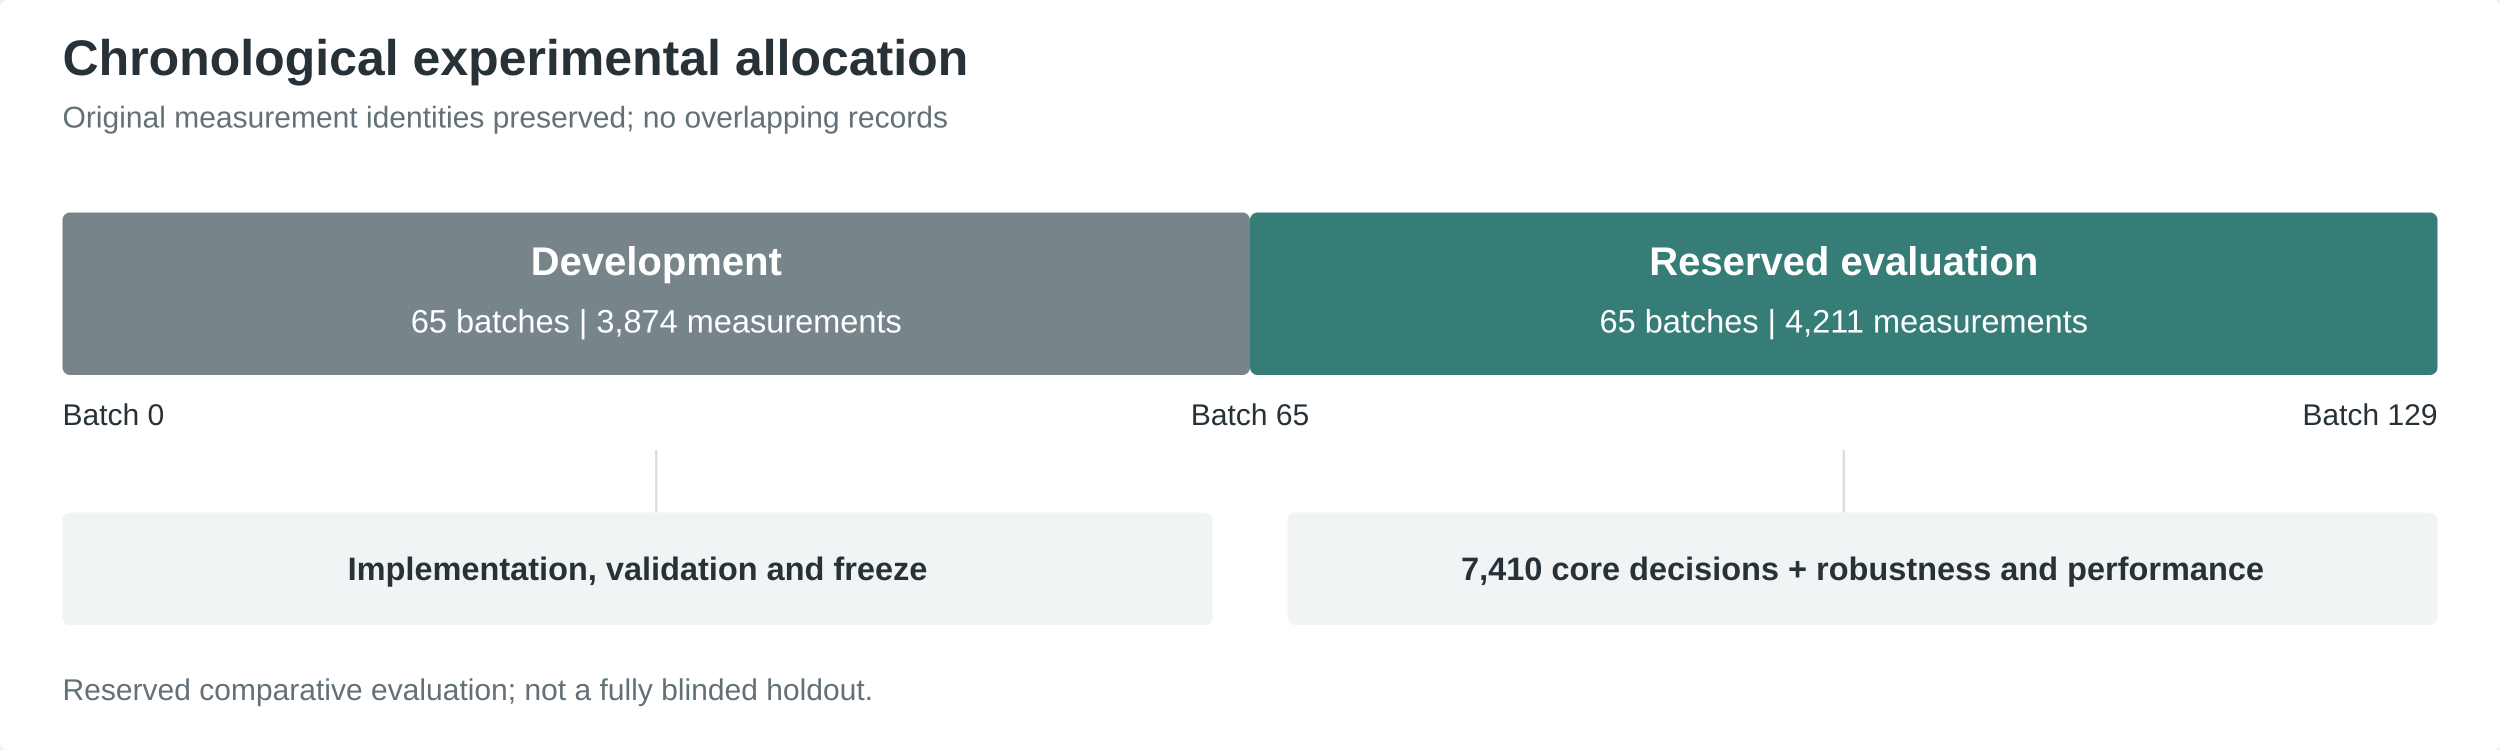
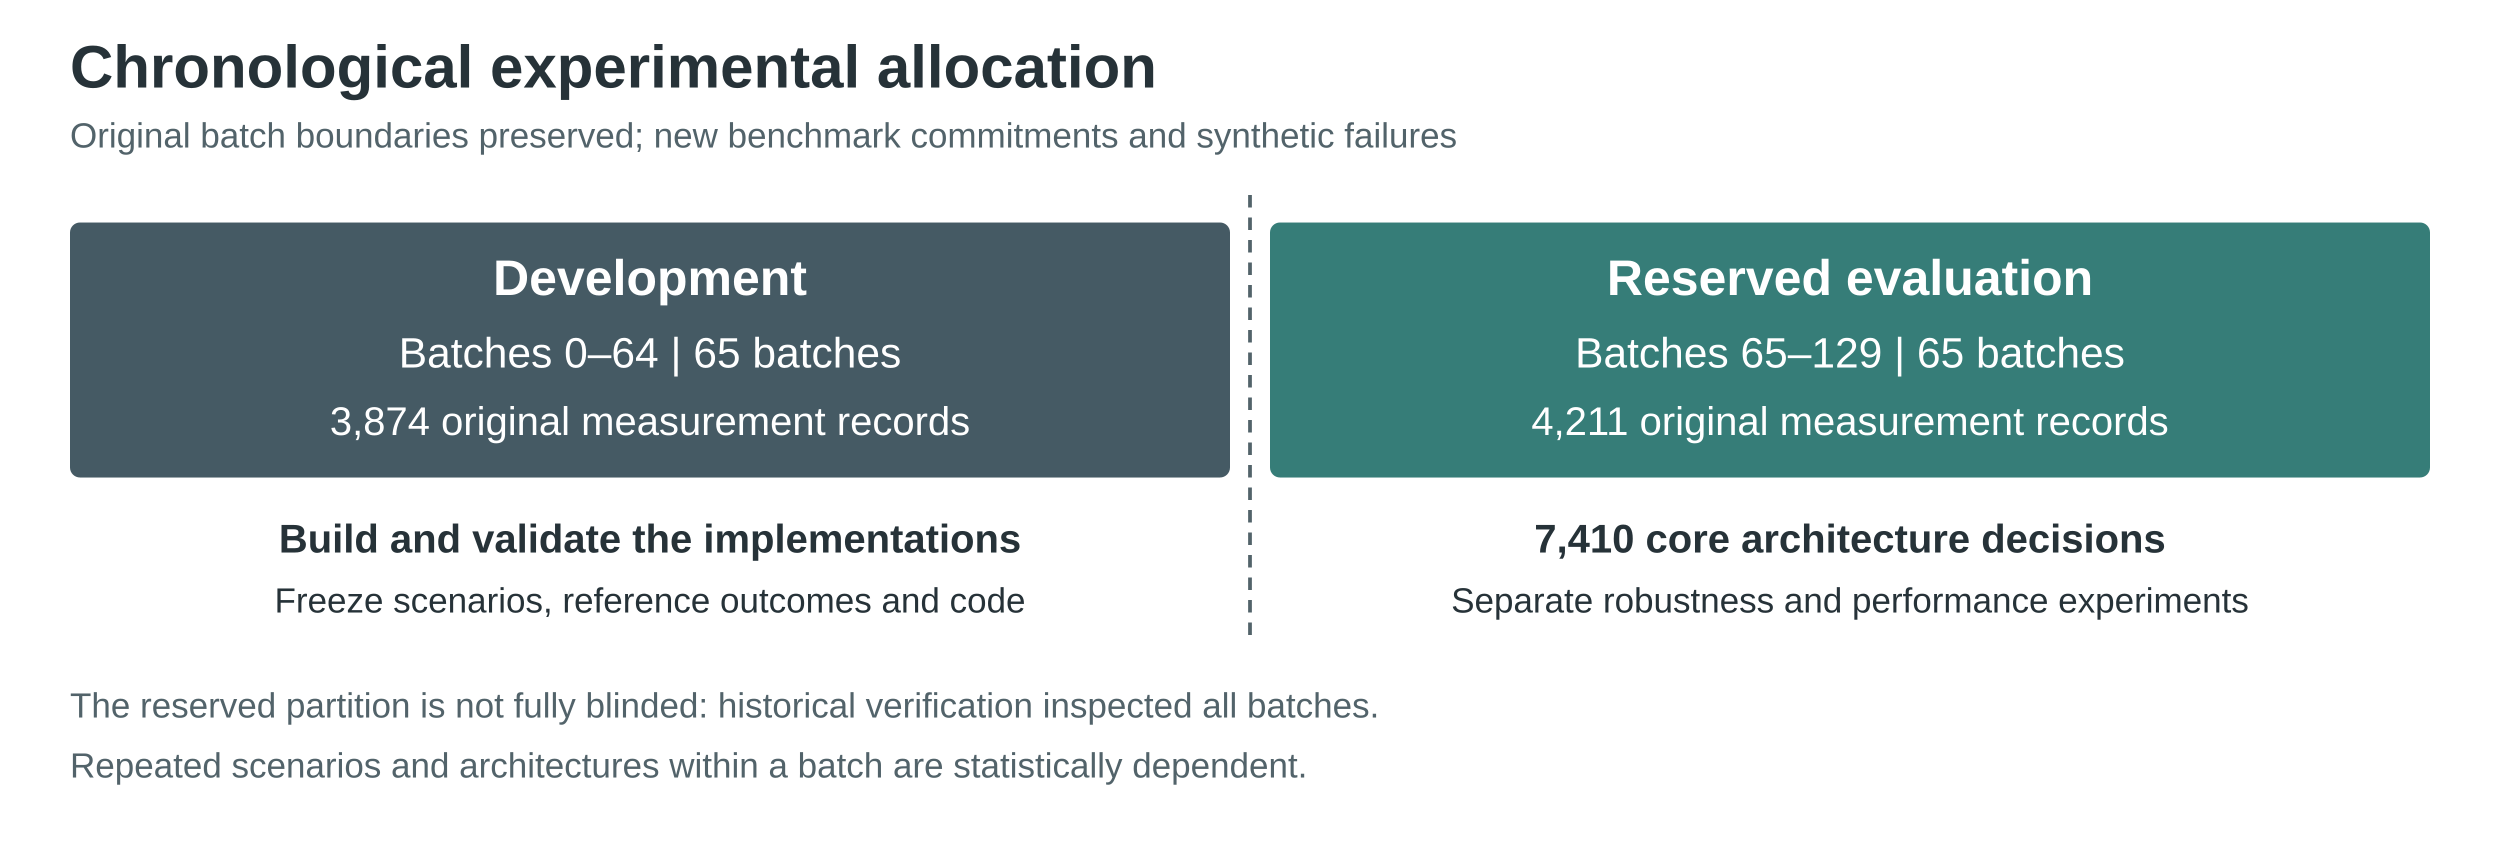
- <svg xmlns="http://www.w3.org/2000/svg" width="1000" height="300" viewBox="0 0 1000 300">
-   <rect x="0" y="0" width="1000" height="300" fill="#FFFFFF" stroke="none" rx="3" />
-   <text x="25" y="30" font-family="Arial, Helvetica, sans-serif" font-size="20" font-weight="600" fill="#263238" text-anchor="start">Chronological experimental allocation</text>
-   <text x="25" y="51" font-family="Arial, Helvetica, sans-serif" font-size="12" font-weight="400" fill="#627078" text-anchor="start">Original measurement identities preserved; no overlapping records</text>
-   <rect x="25" y="85" width="475" height="65" fill="#77858B" stroke="none" rx="3" />
-   <text x="262.5" y="110" font-family="Arial, Helvetica, sans-serif" font-size="16" font-weight="600" fill="#FFFFFF" text-anchor="middle">Development</text>
-   <text x="262.5" y="133" font-family="Arial, Helvetica, sans-serif" font-size="13" font-weight="400" fill="#FFFFFF" text-anchor="middle">65 batches | 3,874 measurements</text>
-   <rect x="500" y="85" width="475" height="65" fill="#367D78" stroke="none" rx="3" />
-   <text x="737.5" y="110" font-family="Arial, Helvetica, sans-serif" font-size="16" font-weight="600" fill="#FFFFFF" text-anchor="middle">Reserved evaluation</text>
-   <text x="737.5" y="133" font-family="Arial, Helvetica, sans-serif" font-size="13" font-weight="400" fill="#FFFFFF" text-anchor="middle">65 batches | 4,211 measurements</text>
-   <text x="25" y="170" font-family="Arial, Helvetica, sans-serif" font-size="12" font-weight="400" fill="#263238" text-anchor="start">Batch 0</text>
-   <text x="500" y="170" font-family="Arial, Helvetica, sans-serif" font-size="12" font-weight="400" fill="#263238" text-anchor="middle">Batch 65</text>
-   <text x="975" y="170" font-family="Arial, Helvetica, sans-serif" font-size="12" font-weight="400" fill="#263238" text-anchor="end">Batch 129</text>
-   <line x1="262.5" y1="180" x2="262.5" y2="205" stroke="#D8DFE2" stroke-width="1" />
-   <line x1="737.5" y1="180" x2="737.5" y2="205" stroke="#D8DFE2" stroke-width="1" />
-   <rect x="25" y="205" width="460" height="45" fill="#F1F4F5" stroke="none" rx="3" />
-   <rect x="515" y="205" width="460" height="45" fill="#F1F4F5" stroke="none" rx="3" />
-   <text x="255" y="232" font-family="Arial, Helvetica, sans-serif" font-size="13" font-weight="600" fill="#263238" text-anchor="middle">Implementation, validation and freeze</text>
-   <text x="745" y="232" font-family="Arial, Helvetica, sans-serif" font-size="13" font-weight="600" fill="#263238" text-anchor="middle">7,410 core decisions + robustness and performance</text>
-   <text x="25" y="280" font-family="Arial, Helvetica, sans-serif" font-size="12" font-weight="400" fill="#627078" text-anchor="start">Reserved comparative evaluation; not a fully blinded holdout.</text>
+ <svg xmlns="http://www.w3.org/2000/svg" width="1000" height="340" viewBox="0 0 1000 340" role="img">
+   <rect x="0" y="0" width="1000" height="340" fill="#FFFFFF" stroke="none" rx="0" />
+   <text x="28" y="35" font-family="Arial, Helvetica, sans-serif" font-size="24" font-weight="700" fill="#263238" text-anchor="start">Chronological experimental allocation</text>
+   <text x="28" y="59" font-family="Arial, Helvetica, sans-serif" font-size="14" font-weight="400" fill="#52636A" text-anchor="start">Original batch boundaries preserved; new benchmark commitments and synthetic failures</text>
+   <rect x="28" y="89" width="464" height="102" fill="#455A64" stroke="none" rx="4" />
+   <text x="260" y="118" font-family="Arial, Helvetica, sans-serif" font-size="20" font-weight="700" fill="#FFFFFF" text-anchor="middle">Development</text>
+   <text x="260" y="147" font-family="Arial, Helvetica, sans-serif" font-size="17" font-weight="400" fill="#FFFFFF" text-anchor="middle">Batches 0–64  |  65 batches</text>
+   <text x="260" y="174" font-family="Arial, Helvetica, sans-serif" font-size="16" font-weight="400" fill="#FFFFFF" text-anchor="middle">3,874 original measurement records</text>
+   <rect x="508" y="89" width="464" height="102" fill="#367D78" stroke="none" rx="4" />
+   <text x="740" y="118" font-family="Arial, Helvetica, sans-serif" font-size="20" font-weight="700" fill="#FFFFFF" text-anchor="middle">Reserved evaluation</text>
+   <text x="740" y="147" font-family="Arial, Helvetica, sans-serif" font-size="17" font-weight="400" fill="#FFFFFF" text-anchor="middle">Batches 65–129  |  65 batches</text>
+   <text x="740" y="174" font-family="Arial, Helvetica, sans-serif" font-size="16" font-weight="400" fill="#FFFFFF" text-anchor="middle">4,211 original measurement records</text>
+   <line x1="500" y1="78" x2="500" y2="257" stroke="#52636A" stroke-width="1.5" stroke-dasharray="5 4" />
+   <text x="260" y="221" font-family="Arial, Helvetica, sans-serif" font-size="16" font-weight="600" fill="#263238" text-anchor="middle">Build and validate the implementations</text>
+   <text x="260" y="245" font-family="Arial, Helvetica, sans-serif" font-size="14" font-weight="400" fill="#263238" text-anchor="middle">Freeze scenarios, reference outcomes and code</text>
+   <text x="740" y="221" font-family="Arial, Helvetica, sans-serif" font-size="16" font-weight="600" fill="#263238" text-anchor="middle">7,410 core architecture decisions</text>
+   <text x="740" y="245" font-family="Arial, Helvetica, sans-serif" font-size="14" font-weight="400" fill="#263238" text-anchor="middle">Separate robustness and performance experiments</text>
+   <text x="28" y="287" font-family="Arial, Helvetica, sans-serif" font-size="14" font-weight="400" fill="#52636A" text-anchor="start">The reserved partition is not fully blinded: historical verification inspected all batches.</text>
+   <text x="28" y="311" font-family="Arial, Helvetica, sans-serif" font-size="14" font-weight="400" fill="#52636A" text-anchor="start">Repeated scenarios and architectures within a batch are statistically dependent.</text>
</svg>
